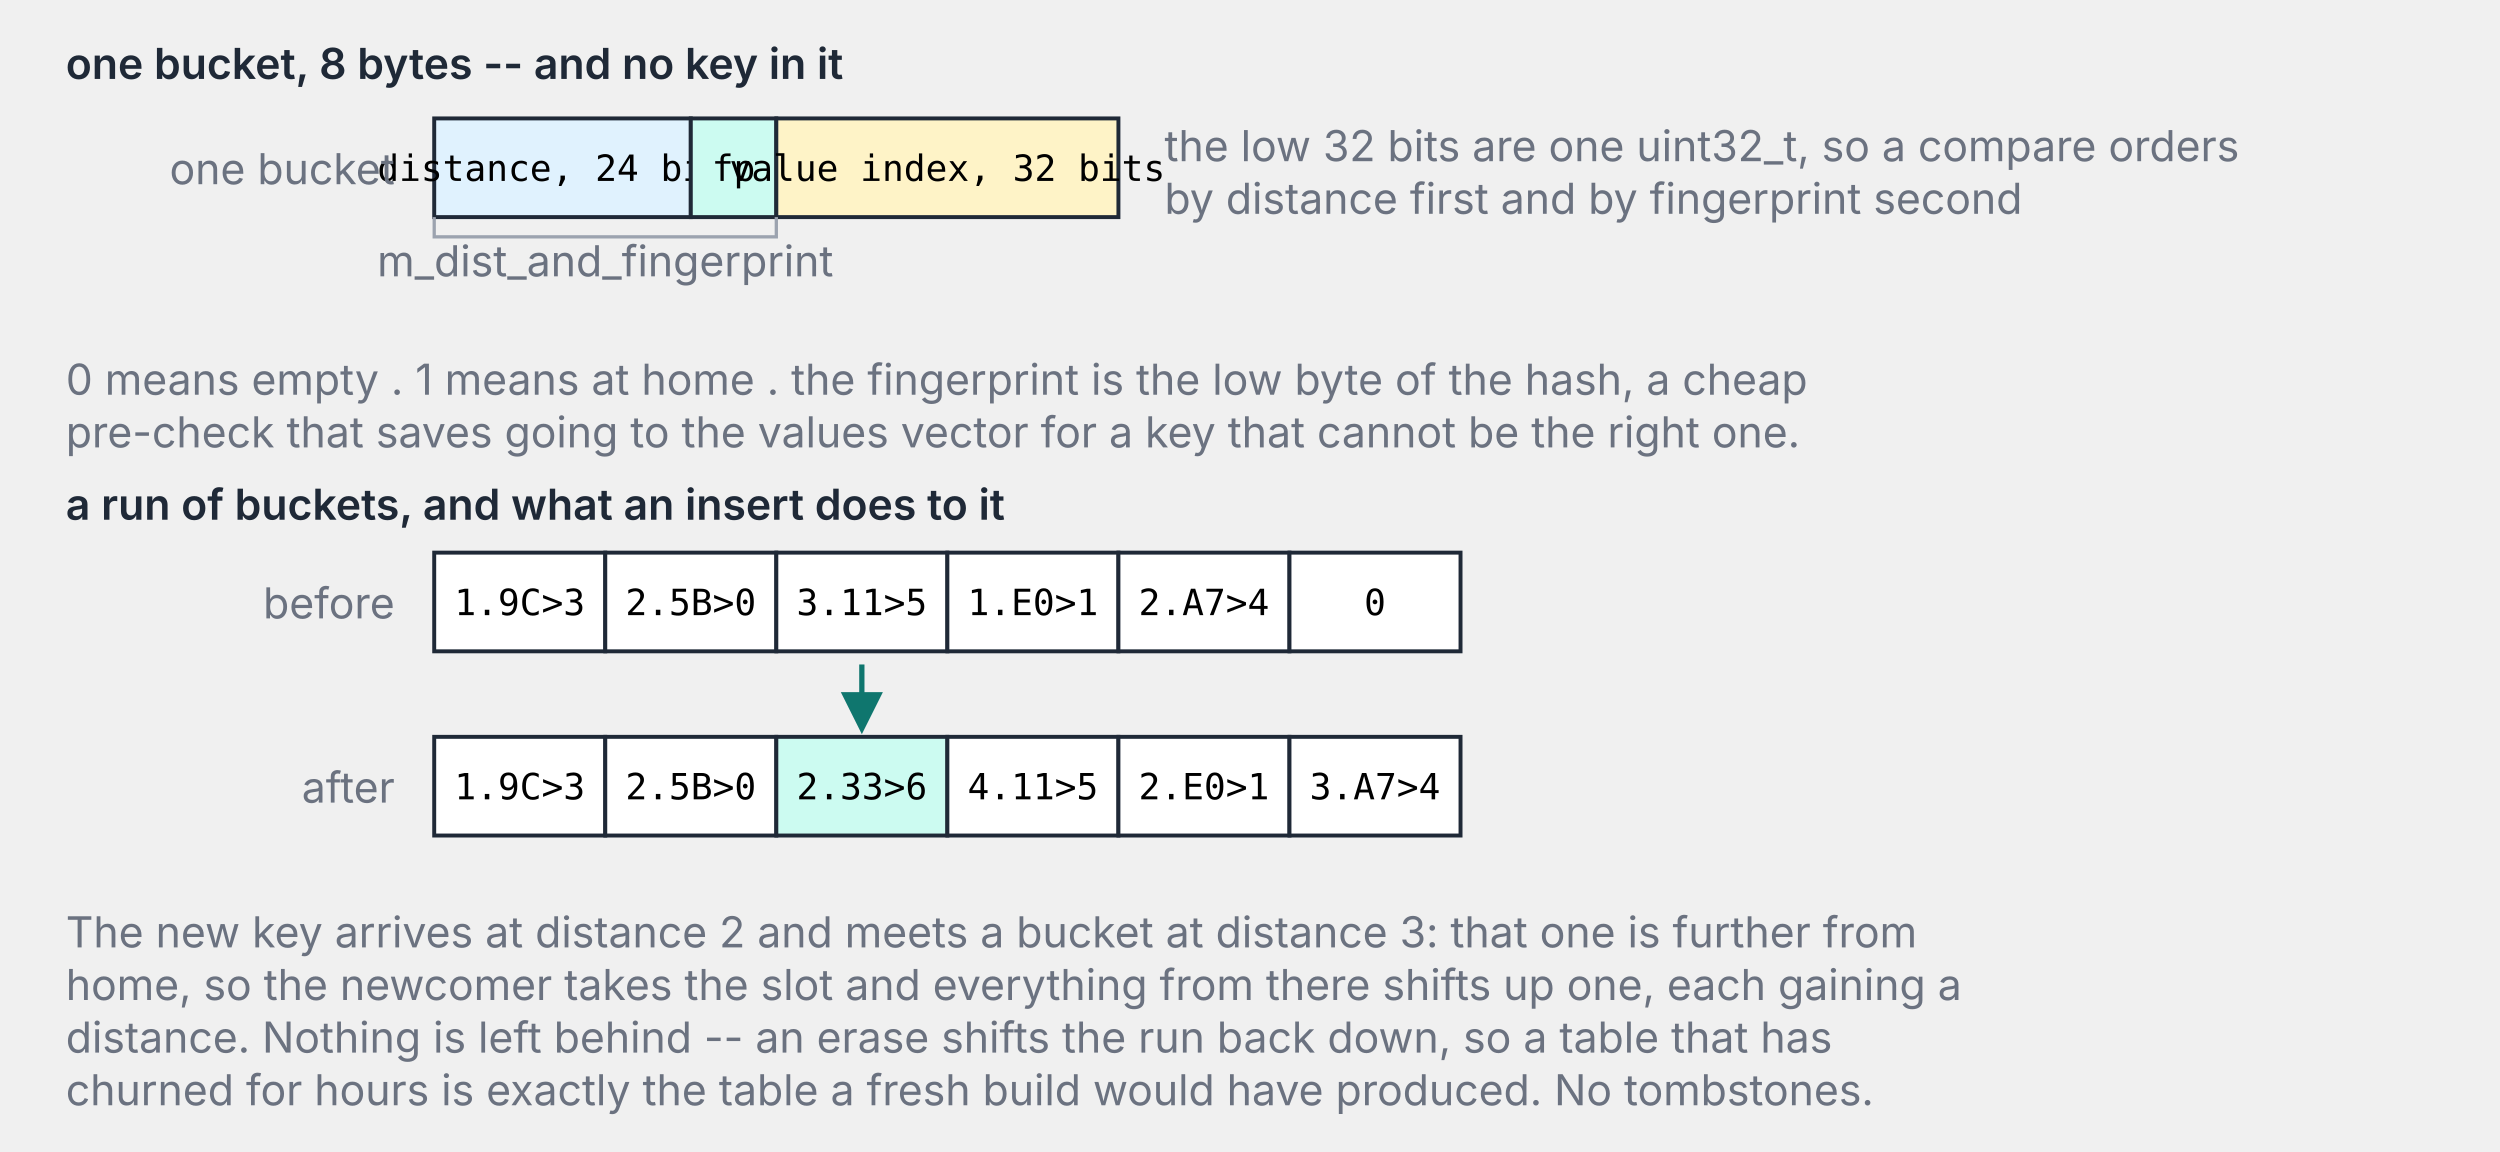
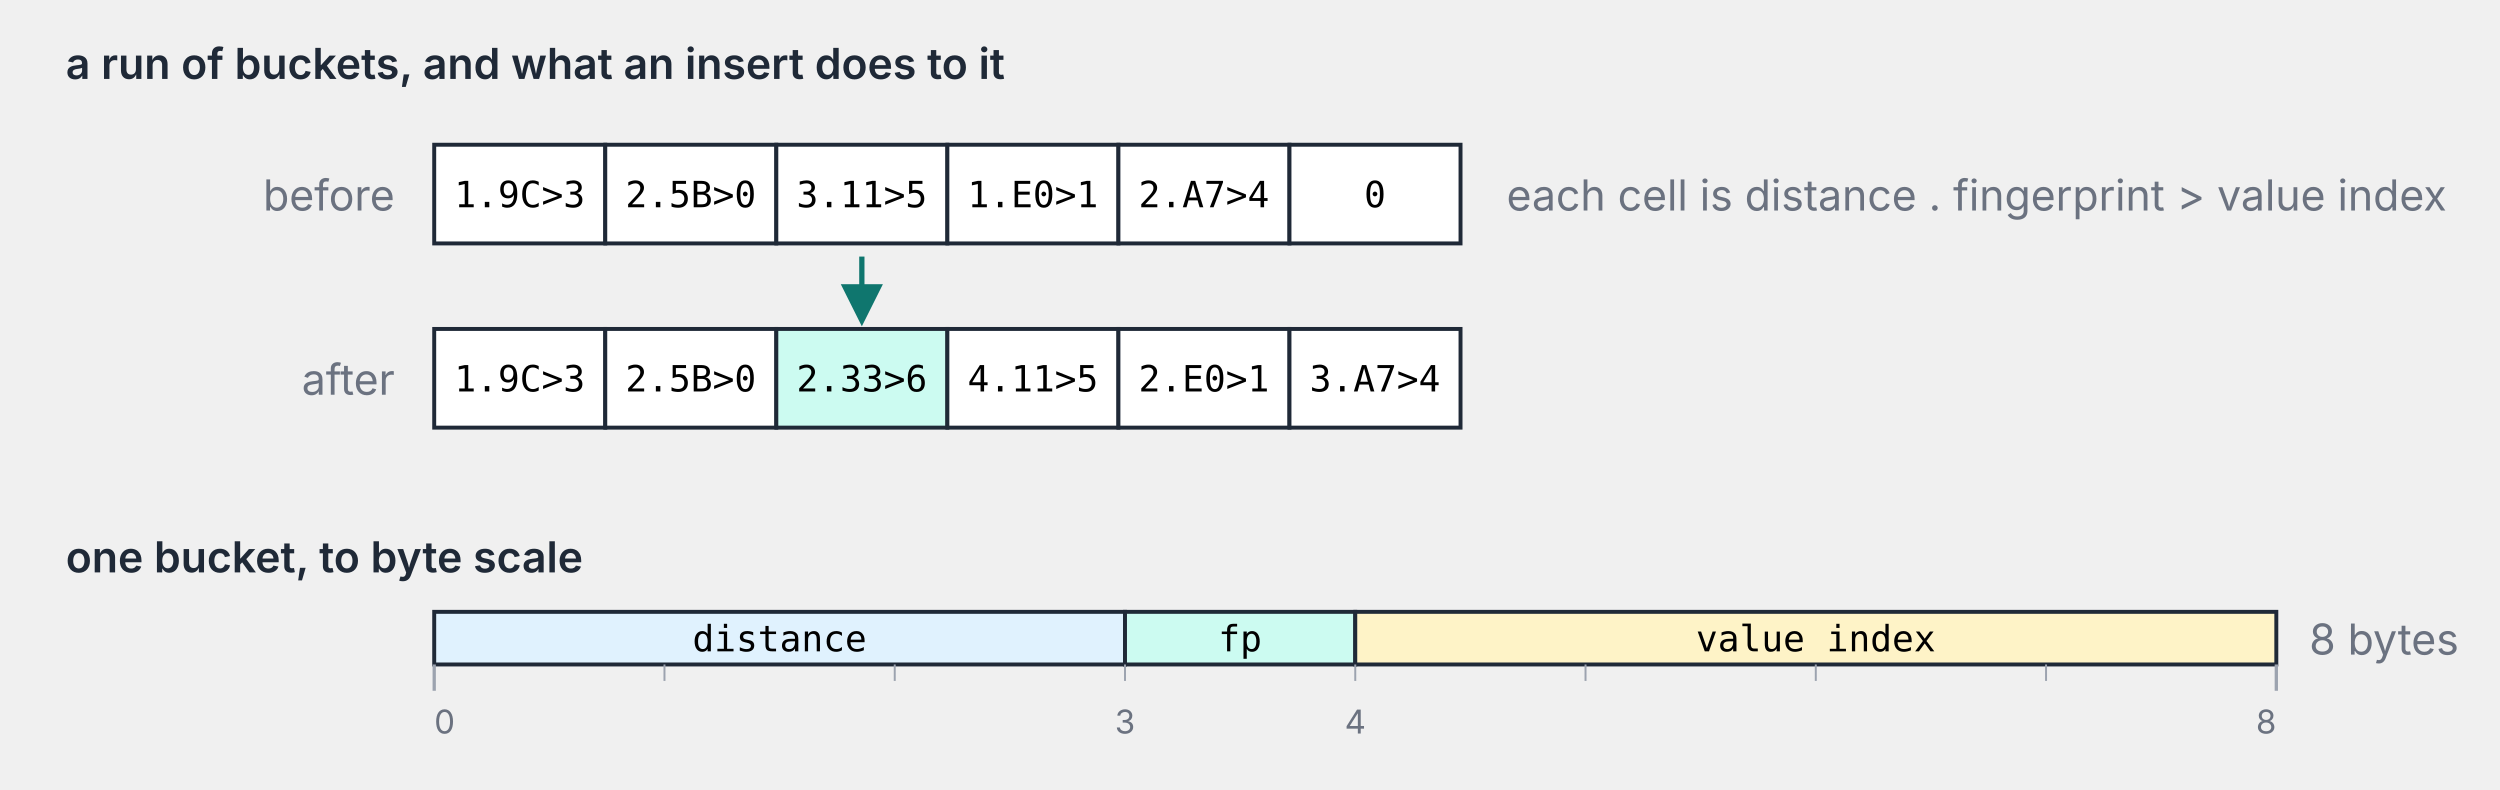
- <svg xmlns="http://www.w3.org/2000/svg" viewBox="0 0 760 350" font-family="Inter, system-ui, sans-serif" font-size="13">
+ <svg xmlns="http://www.w3.org/2000/svg" viewBox="0 0 760 240" font-family="Inter, system-ui, sans-serif" font-size="13">
  <style>
    .mono{font-family:ui-monospace,Menlo,Consolas,monospace;font-size:11px}
    .muted{fill:#6b7280}
    .lbl{fill:#1f2937;font-size:12px}
    .hd{fill:#1f2937;font-weight:600}
    .cell{fill:#fff;stroke:#1f2937;stroke-width:1.2}
    .fp{fill:#ccfbf1}
    .dist{fill:#e0f2fe}
    .idx{fill:#fef3c7}
    .ovf{fill:#ede9fe}
    .payload{fill:#f1f5f9}
    .sent{fill:url(#hatch);stroke:#9ca3af;stroke-width:1.2}
    .arrow{stroke:#0f766e;stroke-width:1.6;fill:none;marker-end:url(#head)}
    .thin{stroke:#9ca3af;stroke-width:1;fill:none}
  </style>
  <defs>
    <pattern id="hatch" width="6" height="6" patternUnits="userSpaceOnUse" patternTransform="rotate(45)">
      <line x1="0" y1="0" x2="0" y2="6" stroke="#d1d5db" stroke-width="2" />
    </pattern>
    <marker id="head" markerWidth="8" markerHeight="8" refX="6" refY="4" orient="auto">
      <path d="M0,0 L8,4 L0,8 z" fill="#0f766e" />
    </marker>
  </defs>
-   <text x="20" y="24" class="hd" text-anchor="start">one bucket, 8 bytes -- and no key in it</text>
-   <rect x="132" y="36" width="78" height="30" class="cell dist" />
-   <text x="171" y="55" class="mono" text-anchor="middle" font-size="8">distance, 24 bits</text>
-   <rect x="210" y="36" width="26" height="30" class="cell fp" />
-   <text x="223" y="55" class="mono" text-anchor="middle" font-size="11">fp</text>
-   <rect x="236" y="36" width="104" height="30" class="cell idx" />
-   <text x="288" y="55" class="mono" text-anchor="middle" font-size="8">value index, 32 bits</text>
-   <text x="120" y="56" class="muted" text-anchor="end">one bucket</text>
-   <text x="354" y="49" class="muted" text-anchor="start">the low 32 bits are one uint32_t, so a compare orders</text>
-   <text x="354" y="65" class="muted" text-anchor="start">by distance first and by fingerprint second</text>
-   <path d="M132,66 L132,72 L236,72 L236,66" class="thin" />
-   <text x="184" y="84" class="muted" text-anchor="middle">m_dist_and_fingerprint</text>
-   <text x="20" y="120" class="muted" text-anchor="start">0 means empty . 1 means at home . the fingerprint is the low byte of the hash, a cheap</text>
-   <text x="20" y="136" class="muted" text-anchor="start">pre-check that saves going to the values vector for a key that cannot be the right one.</text>
-   <text x="20" y="158" class="hd" text-anchor="start">a run of buckets, and what an insert does to it</text>
-   <rect x="132" y="168" width="52" height="30" class="cell " />
-   <text x="158" y="187" class="mono" text-anchor="middle" font-size="11">1.9C&gt;3</text>
-   <rect x="184" y="168" width="52" height="30" class="cell " />
-   <text x="210" y="187" class="mono" text-anchor="middle" font-size="11">2.5B&gt;0</text>
-   <rect x="236" y="168" width="52" height="30" class="cell " />
-   <text x="262" y="187" class="mono" text-anchor="middle" font-size="11">3.11&gt;5</text>
-   <rect x="288" y="168" width="52" height="30" class="cell " />
-   <text x="314" y="187" class="mono" text-anchor="middle" font-size="11">1.E0&gt;1</text>
-   <rect x="340" y="168" width="52" height="30" class="cell " />
-   <text x="366" y="187" class="mono" text-anchor="middle" font-size="11">2.A7&gt;4</text>
-   <rect x="392" y="168" width="52" height="30" class="cell " />
-   <text x="418" y="187" class="mono" text-anchor="middle" font-size="11">0</text>
-   <text x="120" y="188" class="muted" text-anchor="end">before</text>
-   <rect x="132" y="224" width="52" height="30" class="cell " />
-   <text x="158" y="243" class="mono" text-anchor="middle" font-size="11">1.9C&gt;3</text>
-   <rect x="184" y="224" width="52" height="30" class="cell " />
-   <text x="210" y="243" class="mono" text-anchor="middle" font-size="11">2.5B&gt;0</text>
-   <rect x="236" y="224" width="52" height="30" class="cell fp" />
-   <text x="262" y="243" class="mono" text-anchor="middle" font-size="11">2.33&gt;6</text>
-   <rect x="288" y="224" width="52" height="30" class="cell " />
-   <text x="314" y="243" class="mono" text-anchor="middle" font-size="11">4.11&gt;5</text>
-   <rect x="340" y="224" width="52" height="30" class="cell " />
-   <text x="366" y="243" class="mono" text-anchor="middle" font-size="11">2.E0&gt;1</text>
-   <rect x="392" y="224" width="52" height="30" class="cell " />
-   <text x="418" y="243" class="mono" text-anchor="middle" font-size="11">3.A7&gt;4</text>
-   <text x="120" y="244" class="muted" text-anchor="end">after</text>
-   <path d="M262,202 L262,220" class="arrow" />
-   <text x="20" y="288" class="muted" text-anchor="start">The new key arrives at distance 2 and meets a bucket at distance 3: that one is further from</text>
-   <text x="20" y="304" class="muted" text-anchor="start">home, so the newcomer takes the slot and everything from there shifts up one, each gaining a</text>
-   <text x="20" y="320" class="muted" text-anchor="start">distance. Nothing is left behind -- an erase shifts the run back down, so a table that has</text>
-   <text x="20" y="336" class="muted" text-anchor="start">churned for hours is exactly the table a fresh build would have produced. No tombstones.</text>
+   <text x="20" y="24" class="hd" text-anchor="start">a run of buckets, and what an insert does to it</text>
+   <rect x="132" y="44" width="52" height="30" class="cell " />
+   <text x="158" y="63" class="mono" text-anchor="middle" font-size="11">1.9C&gt;3</text>
+   <rect x="184" y="44" width="52" height="30" class="cell " />
+   <text x="210" y="63" class="mono" text-anchor="middle" font-size="11">2.5B&gt;0</text>
+   <rect x="236" y="44" width="52" height="30" class="cell " />
+   <text x="262" y="63" class="mono" text-anchor="middle" font-size="11">3.11&gt;5</text>
+   <rect x="288" y="44" width="52" height="30" class="cell " />
+   <text x="314" y="63" class="mono" text-anchor="middle" font-size="11">1.E0&gt;1</text>
+   <rect x="340" y="44" width="52" height="30" class="cell " />
+   <text x="366" y="63" class="mono" text-anchor="middle" font-size="11">2.A7&gt;4</text>
+   <rect x="392" y="44" width="52" height="30" class="cell " />
+   <text x="418" y="63" class="mono" text-anchor="middle" font-size="11">0</text>
+   <text x="120" y="64" class="muted" text-anchor="end">before</text>
+   <rect x="132" y="100" width="52" height="30" class="cell " />
+   <text x="158" y="119" class="mono" text-anchor="middle" font-size="11">1.9C&gt;3</text>
+   <rect x="184" y="100" width="52" height="30" class="cell " />
+   <text x="210" y="119" class="mono" text-anchor="middle" font-size="11">2.5B&gt;0</text>
+   <rect x="236" y="100" width="52" height="30" class="cell fp" />
+   <text x="262" y="119" class="mono" text-anchor="middle" font-size="11">2.33&gt;6</text>
+   <rect x="288" y="100" width="52" height="30" class="cell " />
+   <text x="314" y="119" class="mono" text-anchor="middle" font-size="11">4.11&gt;5</text>
+   <rect x="340" y="100" width="52" height="30" class="cell " />
+   <text x="366" y="119" class="mono" text-anchor="middle" font-size="11">2.E0&gt;1</text>
+   <rect x="392" y="100" width="52" height="30" class="cell " />
+   <text x="418" y="119" class="mono" text-anchor="middle" font-size="11">3.A7&gt;4</text>
+   <text x="120" y="120" class="muted" text-anchor="end">after</text>
+   <path d="M262,78 L262,96" class="arrow" />
+   <text x="458" y="64" class="muted" text-anchor="start">each cell is distance . fingerprint &gt; value index</text>
+   <text x="20" y="174" class="hd" text-anchor="start">one bucket, to byte scale</text>
+   <rect x="132.0" y="186" width="210.0" height="16" class="cell dist" />
+   <text x="237.0" y="198" class="mono" text-anchor="middle" font-size="9">distance</text>
+   <rect x="342.0" y="186" width="70.0" height="16" class="cell fp" />
+   <text x="377.0" y="198" class="mono" text-anchor="middle" font-size="9">fp</text>
+   <rect x="412.0" y="186" width="280.0" height="16" class="cell idx" />
+   <text x="552.0" y="198" class="mono" text-anchor="middle" font-size="9">value index</text>
+   <line x1="132.0" y1="202" x2="132.0" y2="210" stroke="#9ca3af" stroke-width="1" />
+   <line x1="202.0" y1="202" x2="202.0" y2="207" stroke="#9ca3af" stroke-width="0.6" />
+   <line x1="272.0" y1="202" x2="272.0" y2="207" stroke="#9ca3af" stroke-width="0.6" />
+   <line x1="342.0" y1="202" x2="342.0" y2="207" stroke="#9ca3af" stroke-width="0.6" />
+   <line x1="412.0" y1="202" x2="412.0" y2="207" stroke="#9ca3af" stroke-width="0.6" />
+   <line x1="482.0" y1="202" x2="482.0" y2="207" stroke="#9ca3af" stroke-width="0.6" />
+   <line x1="552.0" y1="202" x2="552.0" y2="207" stroke="#9ca3af" stroke-width="0.6" />
+   <line x1="622.0" y1="202" x2="622.0" y2="207" stroke="#9ca3af" stroke-width="0.6" />
+   <line x1="692.0" y1="202" x2="692.0" y2="210" stroke="#9ca3af" stroke-width="1" />
+   <text x="132.0" y="223" class="muted" text-anchor="start" font-size="10">0</text>
+   <text x="342.0" y="223" class="muted" text-anchor="middle" font-size="10">3</text>
+   <text x="412.0" y="223" class="muted" text-anchor="middle" font-size="10">4</text>
+   <text x="692.0" y="223" class="muted" text-anchor="end" font-size="10">8</text>
+   <text x="702" y="199" class="muted" text-anchor="start">8 bytes</text>
</svg>
